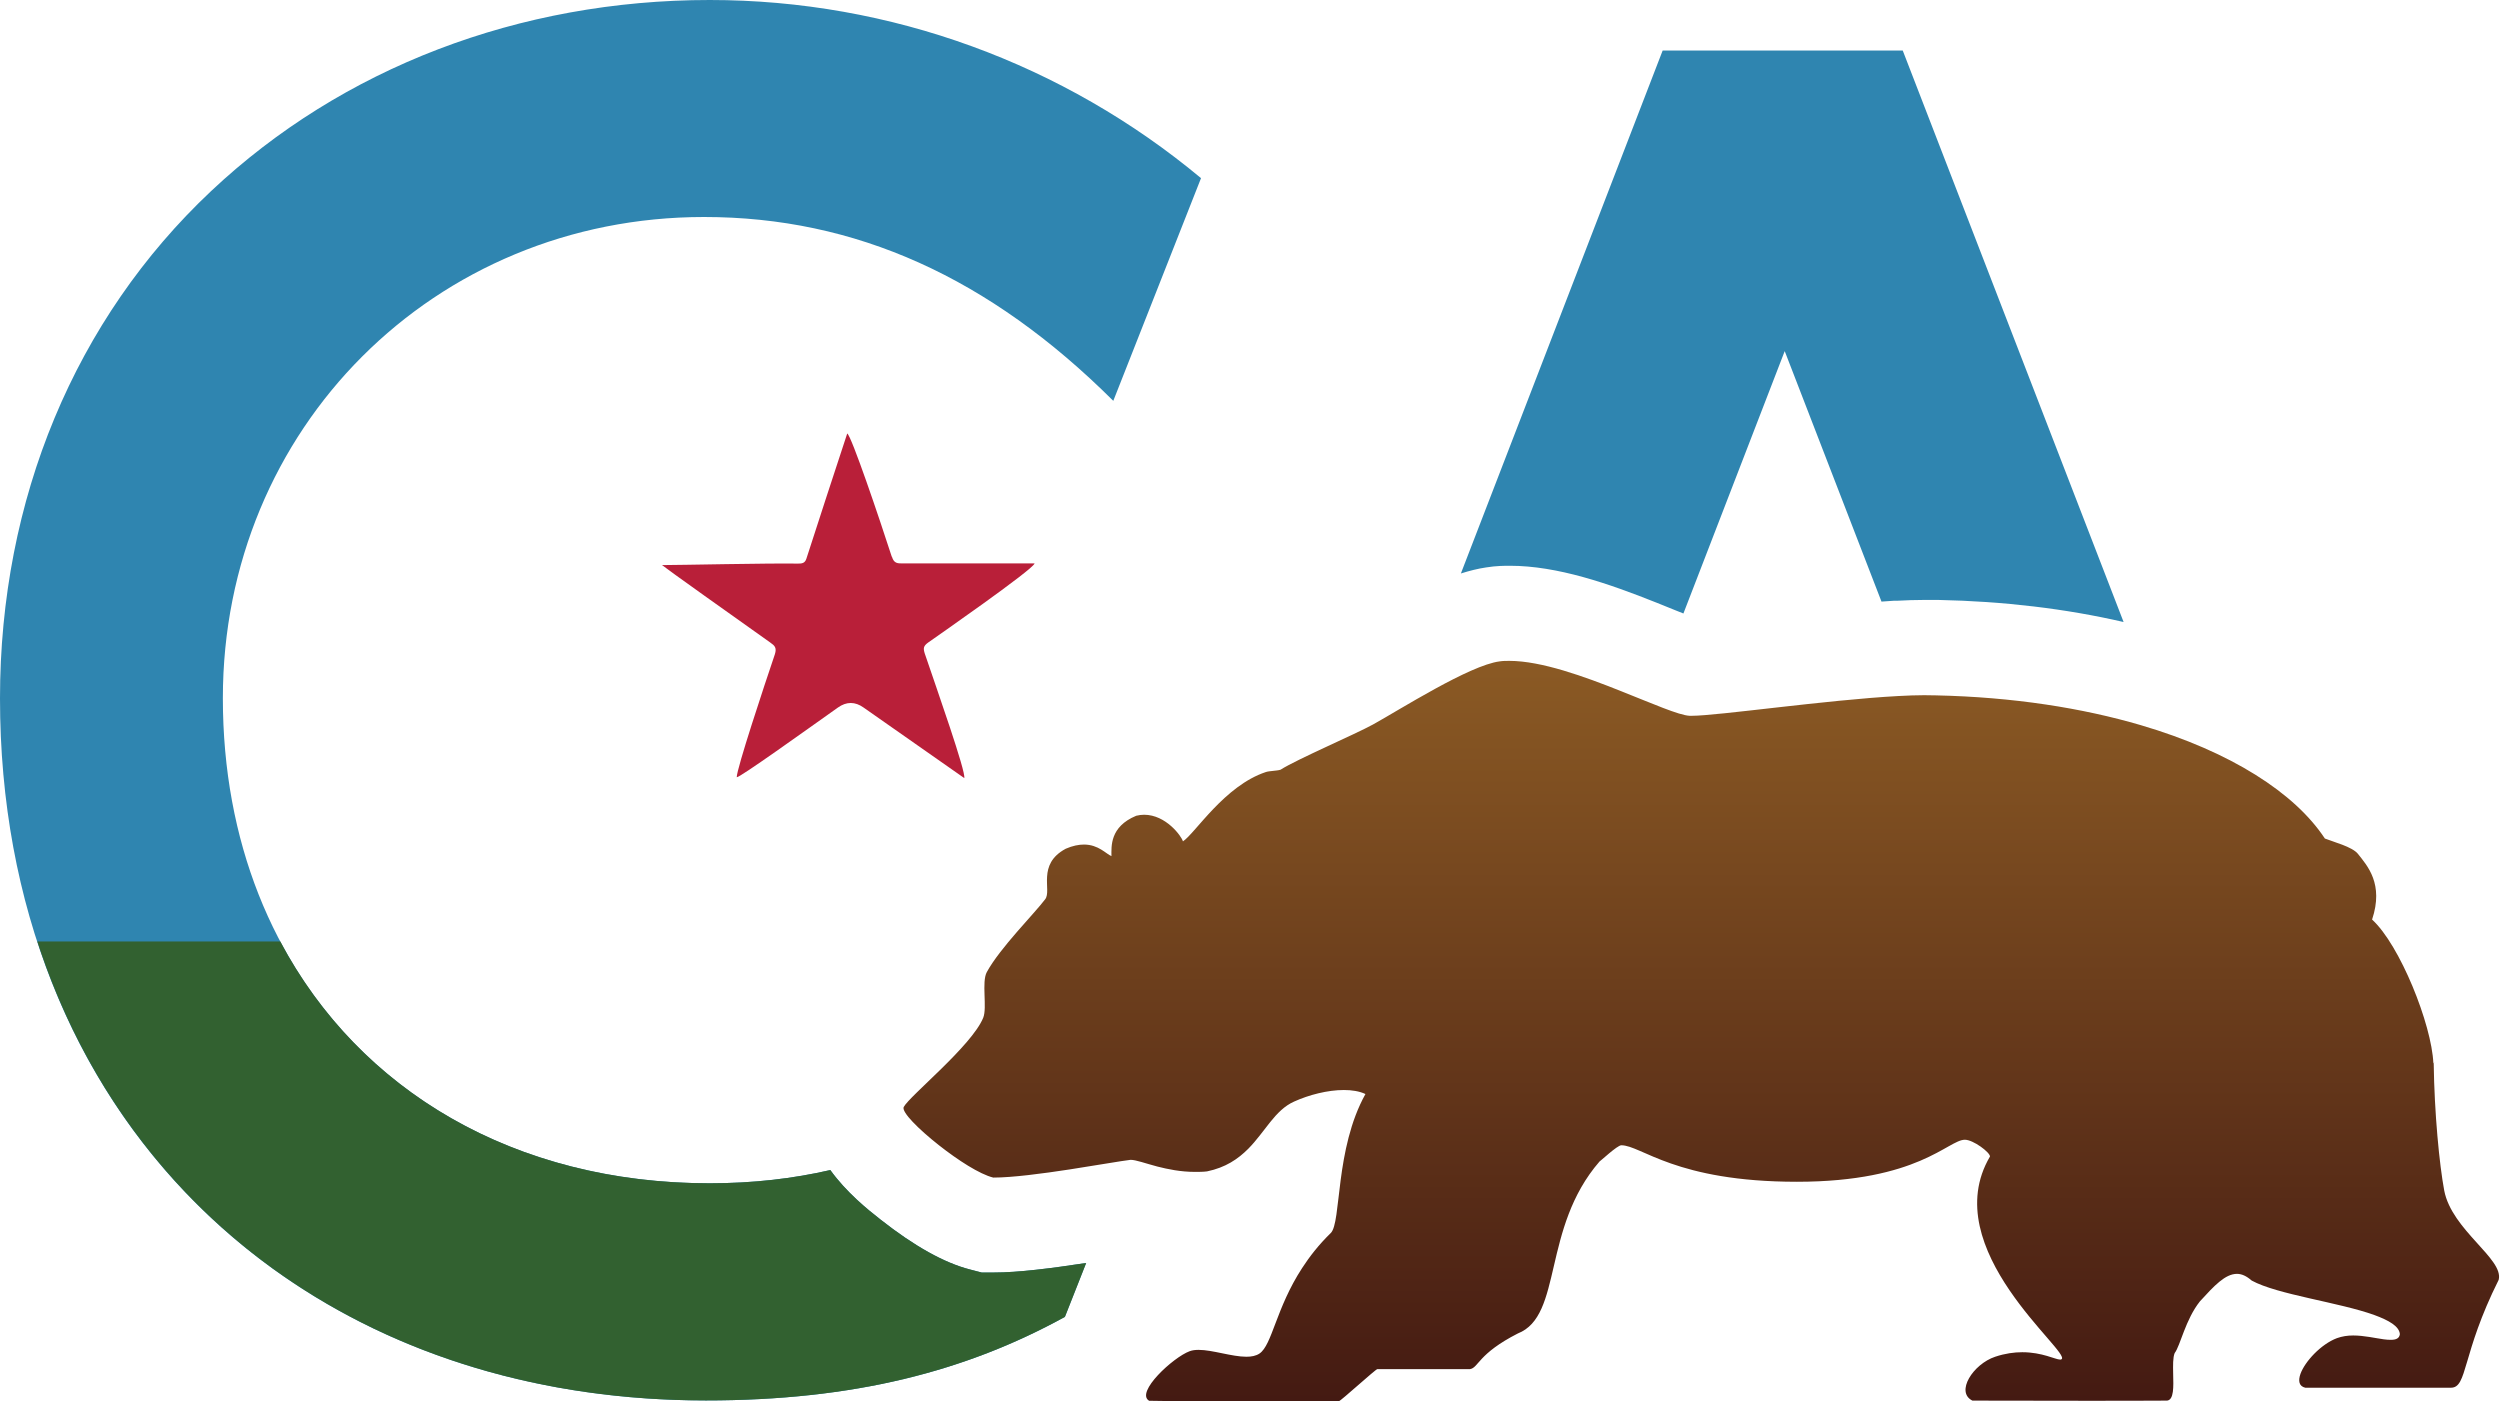
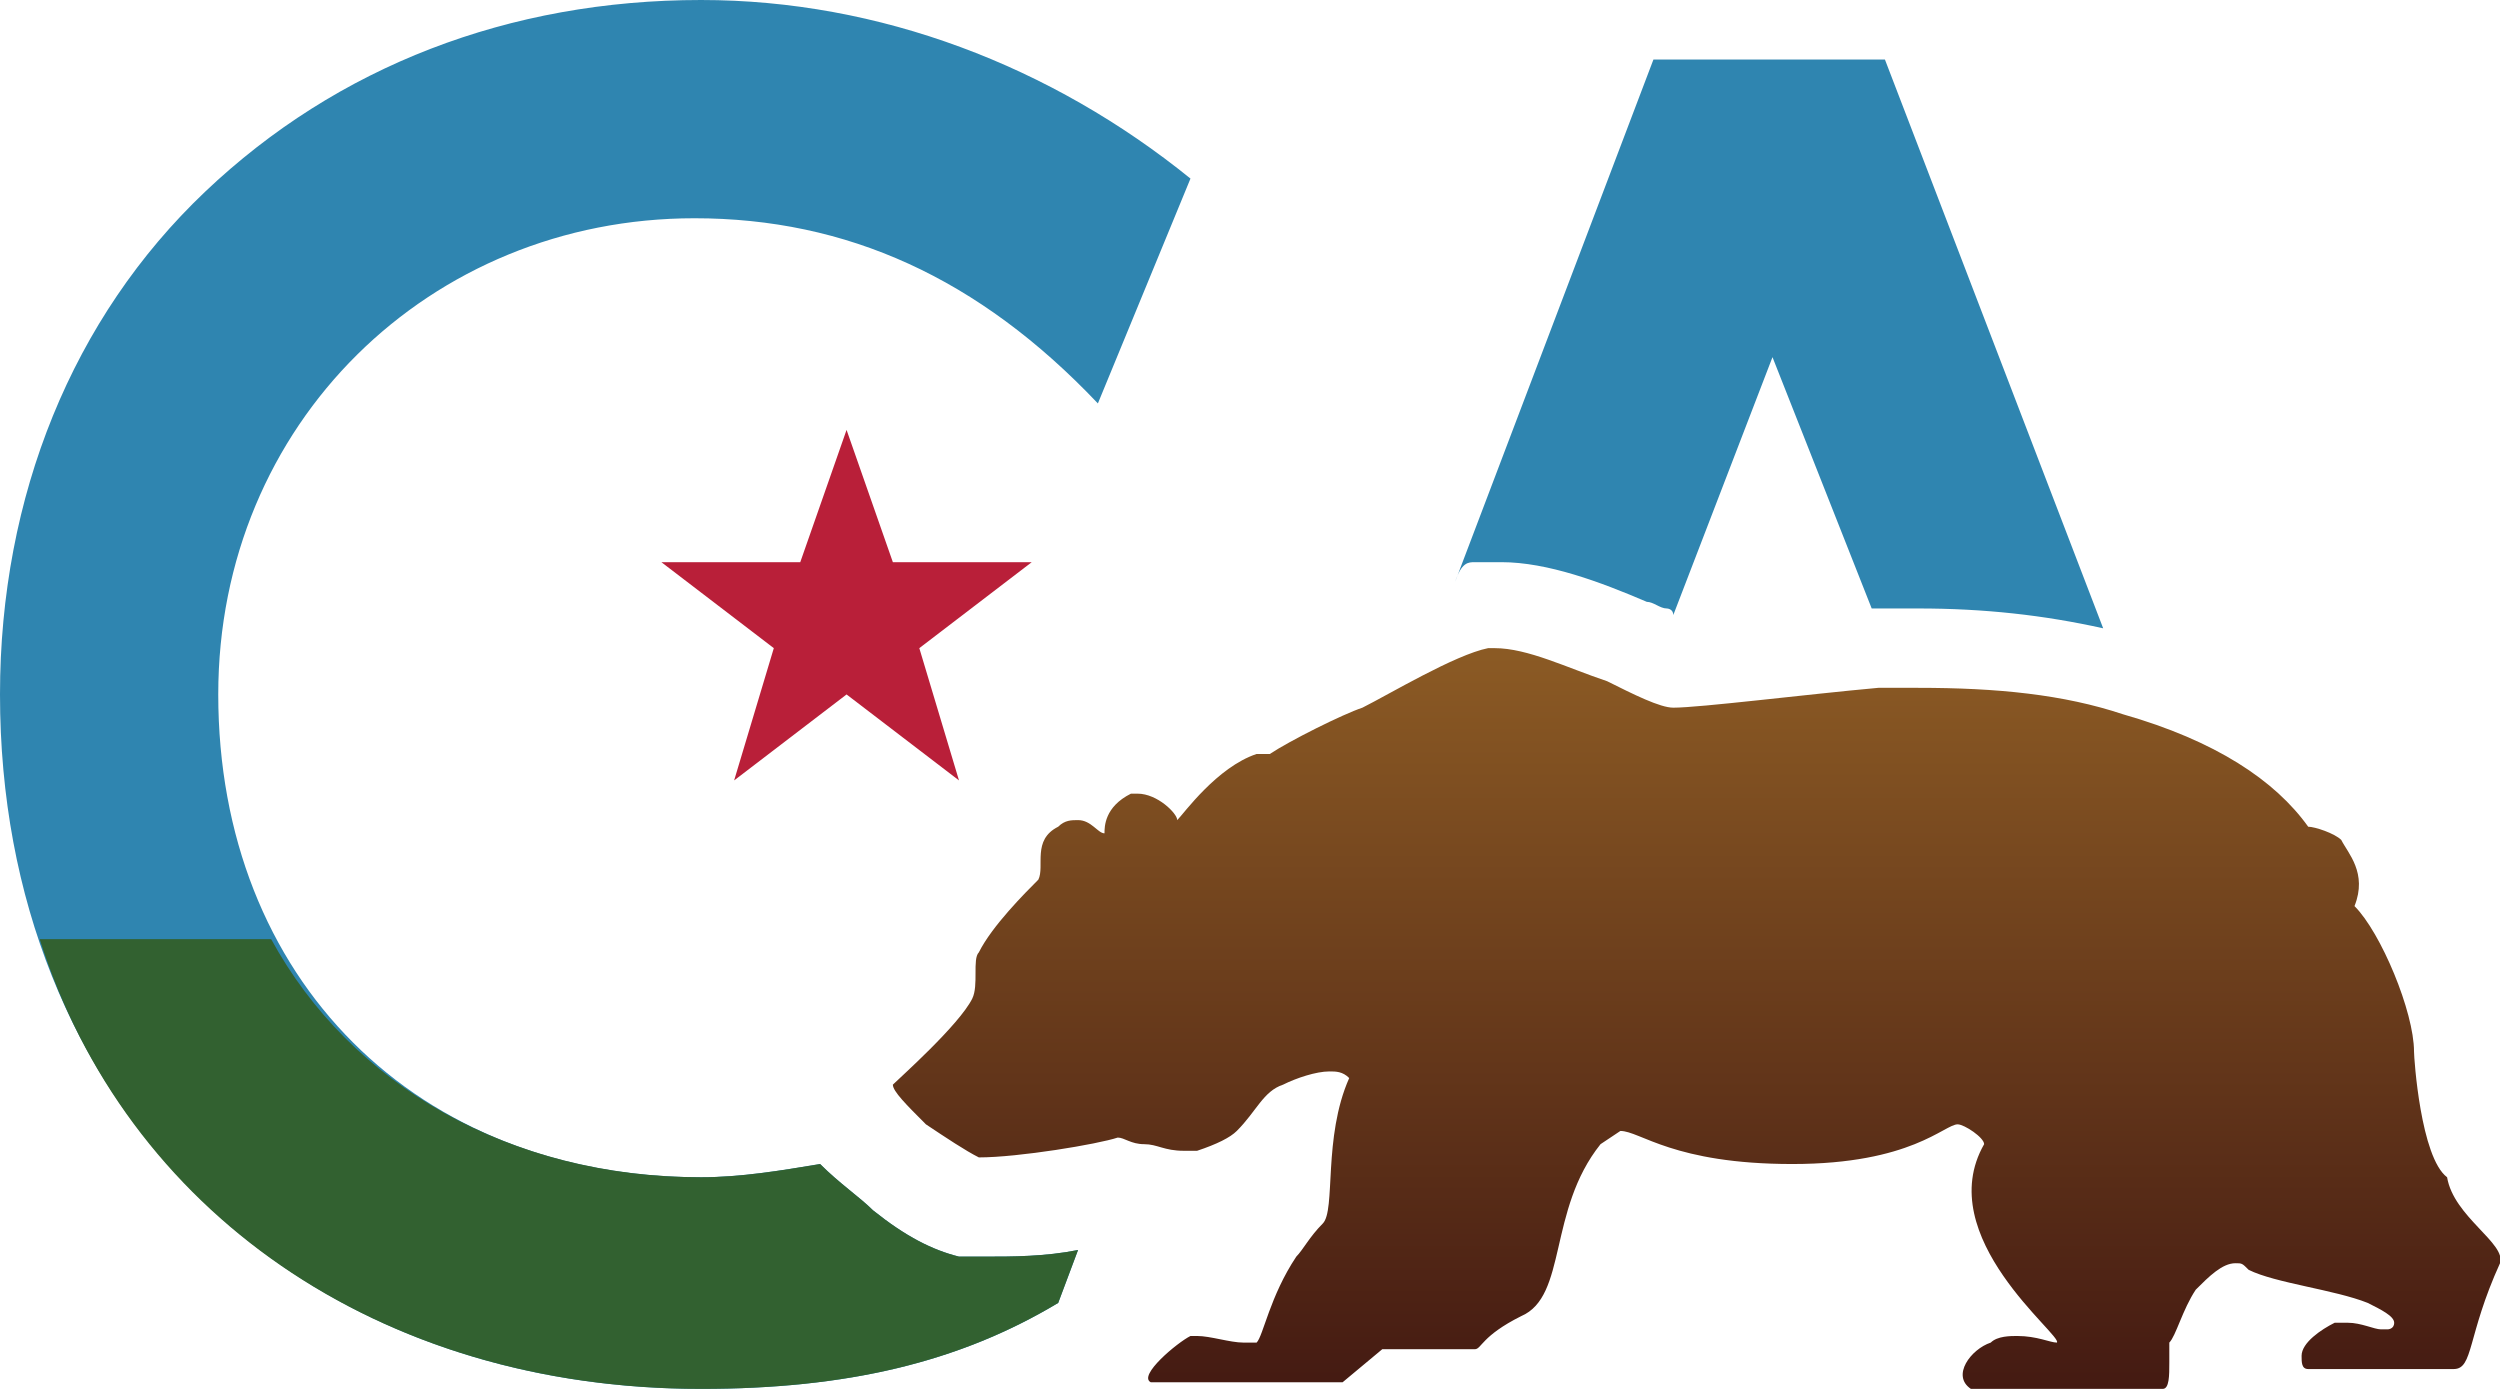
- <svg xmlns="http://www.w3.org/2000/svg" id="Layer_1" data-name="Layer 1" viewBox="0 0 149.31 83.66">
-   <defs>
-     <style>
-       .cls-1 {
-         fill: url(#linear-gradient);
-       }
- 
-       .cls-1, .cls-2, .cls-3, .cls-4 {
-         stroke-width: 0px;
-       }
- 
-       .cls-2 {
-         fill: #b91f39;
-       }
- 
-       .cls-3 {
-         fill: #2f85b0;
-       }
- 
-       .cls-4 {
-         fill: #326130;
-       }
-     </style>
-     <linearGradient id="linear-gradient" x1="101.65" y1="39.47" x2="101.65" y2="83.66" gradientUnits="userSpaceOnUse">
-       <stop offset="0" stop-color="#8b5a24" />
-       <stop offset="1" stop-color="#441a12" />
-     </linearGradient>
-   </defs>
-   <g id="Logo">
-     <path class="cls-3" d="M88.75,33.89c.61-.1,1.12-.1,1.43-.1,2.83,0,5.89,1.06,8.77,2.21.38.15.74.3,1.09.44.16.06.33.13.5.2l6.05-15.67,5.78,14.96c.24-.02.49-.03.72-.05h.04s.04,0,.04,0h.11c.55-.03,1.12-.05,1.67-.05.17,0,.34,0,.51,0,.06,0,.12,0,.18,0h.11c3.91.08,7.62.52,11.08,1.32L113.64,3.02h-14.34l-12.05,31.23c.51-.16,1.02-.29,1.5-.36Z" />
-     <path class="cls-2" d="M55.44,38.37c.34-.24,6.27-4.36,6.35-4.72h-7.88c-.31,0-.52,0-.64-.4h-.01c-.73-2.26-2.41-7.23-2.66-7.36-.82,2.5-1.64,4.99-2.44,7.48-.09.28-.28.29-.51.29-1.78-.03-7.09.09-8.11.09.18.16,4.41,3.17,6.47,4.63.26.18.39.31.27.69-.66,1.95-2.28,6.84-2.28,7.35.15.05,4.12-2.8,6.04-4.16q.77-.55,1.54,0c.06.04,4.05,2.84,6.01,4.21.11-.36-1.61-5.23-2.36-7.44-.1-.32-.08-.45.21-.66Z" />
-     <path class="cls-1" d="M145.41,63.47l-.08.03c-.1-2.32-2-7.07-3.66-8.58.71-2.13-.28-3.21-.85-3.93-.34-.42-1.47-.71-1.97-.91-1.79-2.72-5.62-5.19-10.99-6.77-3.48-1.02-7.6-1.68-12.25-1.78-.21,0-.44-.01-.69-.01-.47,0-.99.02-1.55.05-4.26.23-10.8,1.18-12.33,1.18h-.13c-.64-.03-2.22-.73-4.09-1.47-2.2-.88-4.77-1.81-6.67-1.81-.2,0-.4,0-.58.03-1.79.22-6.01,2.91-7.57,3.77-1.07.59-4.53,2.07-5.52,2.7-.21.07-.68.07-.88.14-2.47.82-4.21,3.65-4.95,4.14-.08-.3-1.01-1.59-2.32-1.59-.15,0-.31.02-.47.06-1.59.66-1.48,1.84-1.48,2.41-.31-.12-.77-.69-1.64-.69-.31,0-.68.07-1.09.25-1.75.94-.81,2.49-1.23,3.02-.63.84-2.7,2.91-3.48,4.34-.33.59.03,2.13-.22,2.74-.69,1.68-4.4,4.66-4.75,5.33-.12.31.88,1.31,2.11,2.28,1.13.89,2.43,1.73,3.24,1.93,2.27,0,7.14-.94,8.2-1.06h.01c.31,0,.87.21,1.59.4.63.16,1.39.32,2.25.32.23,0,.48,0,.72-.03,1.11-.23,1.85-.74,2.46-1.35,1.01-1.02,1.59-2.31,2.74-2.82.88-.4,2-.69,2.97-.69.48,0,.93.07,1.29.24-1.83,3.28-1.43,7.67-2.07,8.3-.71.69-1.27,1.41-1.71,2.09-1.57,2.41-1.79,4.6-2.55,5.11-.21.14-.48.19-.78.19-.86,0-2.03-.41-2.85-.41-.2,0-.38.02-.54.08-.98.36-3.26,2.46-2.42,2.96.26.02,4,.02,7.93.02h3.41c.1,0,2.19-1.91,2.29-1.91h5.53c.52-.08.47-.91,2.86-2.13,2.7-1.06,1.42-6.28,4.88-10.27.03,0,1.06-.97,1.3-.97,1.2,0,3.22,2.18,10.49,2.18s9.03-2.51,10.03-2.51c.5,0,1.5.75,1.5,1-3.25,5.52,4.92,11.72,4.27,12.11-.02.02-.05.02-.08.02-.28,0-1.07-.44-2.26-.44-.48,0-1.02.07-1.62.27-1.32.44-2.39,2.11-1.36,2.62.27,0,3.52.01,6.75.01,1.8,0,3.6,0,4.88-.01.41-.05.38-.83.36-1.59-.01-.5-.02-.99.09-1.25.34-.44.64-2,1.51-3.09.85-.93,1.51-1.64,2.21-1.64.29,0,.57.13.88.4,1.53.84,5.23,1.3,7.33,2.06.87.32,1.48.67,1.52,1.14-.03.26-.24.34-.54.34-.13,0-.27-.01-.42-.03-.51-.07-1.18-.23-1.83-.23-.34,0-.66.05-.97.16-.95.36-1.91,1.39-2.18,2.14-.14.41-.09.73.29.82h8.7c1,0,.63-2,2.85-6.44.33-1.25-2.79-2.96-3.25-5.33-.29-1.55-.59-4.63-.63-7.63Z" />
-     <g>
-       <path class="cls-3" d="M42.16,83.64c8.86,0,15.54-1.75,21.44-4.99l1.27-3.22c-2.1.32-4.04.57-5.53.57h-.71l-.69-.18c-1.53-.39-3.33-1.39-5.36-2.99-.78-.61-2.03-1.62-2.99-2.95-2.22.51-4.6.79-7.2.79-17.12,0-29.08-11.91-29.08-28.97,0-16.11,12.62-28.74,28.74-28.74,9.03,0,17.03,3.6,24.44,10.98l5.24-13.3C63.54,3.82,53.19,0,42.39,0c-11.38,0-21.96,4.05-29.78,11.41C4.48,19.06,0,29.82,0,41.71c0,24.69,17.34,41.93,42.16,41.93Z" />
-       <path class="cls-4" d="M42.16,83.64c8.86,0,15.54-1.75,21.44-4.99l1.27-3.22c-2.1.32-4.04.57-5.53.57h-.71l-.69-.18c-1.53-.39-3.33-1.39-5.36-2.99-.78-.61-2.03-1.62-2.99-2.95-2.22.51-4.6.79-7.2.79-11.66,0-20.92-5.53-25.65-14.44H2.23c5.42,16.66,20.34,27.41,39.93,27.41Z" />
-     </g>
-   </g>
+ <svg xmlns="http://www.w3.org/2000/svg" viewBox="0 15 378 210">
+   <path fill="#B91F39" d="M135 100l-7 -20l-7 20h-21l17 13l-6 20l17 -13l17 13l-6 -20l17 -13h-21Z" />
+   <path fill="#2F85B0" d="M223 100c2 0 3 0 4 0c7 0 15 3 22 6c1 0 2 1 3 1c0 0 1 0 1 1l15-39l15 38c1 0 1 0 2 0c1 0 3 0 4 0c0 0 1 0 1 0c10 0 19 1 28 3l-33-86H250l-30 79C221 100 222 100 223 100z" />
+   <path fill="#2F85B0" d="M106 225c22 0 39-4 54-13l3-8c-5 1-10 1-14 1h-2l-2 0c-4-1-8-3-13-7c-2-2-5-4-8-7c-6 1-12 2-18 2c-43 0-73-30-73-73c0-41 32-72 72-72c23 0 43 9 61 28L180 42c-21-17-47-27-74-27c-29 0-55 10-75 29C11 63 0 90 0 120C0 182 44 225 106 225z" />
+   <path fill="#326130" d="M106 225c22 0 39-4 54-13l3-8c-5 1-10 1-14 1h-2l-2 0c-4-1-8-3-13-7c-2-2-5-4-8-7c-6 1-12 2-18 2c-29 0-53-14-65-36H6C19 198 57 225 106 225z" />
+   <linearGradient id="grad1" gradientUnits="userSpaceOnUse" x1="256" y1="149" x2="256" y2="38" gradientTransform="matrix(1 0 0 -1 0 263)">
+     <stop offset="0" stop-color="#8B5A24" />
+     <stop offset="1" stop-color="#441A12" />
+   </linearGradient>
+   <path fill="url(#grad1)" d="M365 174c0-6-5-18-9-22c2-5-1-8-2-10c-1-1-4-2-5-2c-5-7-14-13-28-17c-9-3-19-4-31-4c-1 0-1 0-2 0c-1 0-2 0-4 0c-11 1-27 3-31 3c-2 0-6-2-10-4c-6-2-12-5-17-5c-1 0-1 0-1 0c-5 1-15 7-19 9c-3 1-11 5-14 7c-1 0-2 0-2 0c-6 2-11 9-12 10c0-1-3-4-6-4c0 0-1 0-1 0c-4 2-4 5-4 6c-1 0-2-2-4-2c-1 0-2 0-3 1c-4 2-2 6-3 8c-2 2-7 7-9 11c-1 1 0 5-1 7c-2 4-11 12-12 13c0 1 2 3 5 6c3 2 6 4 8 5c6 0 18-2 21-3c1 0 2 1 4 1c2 0 3 1 6 1c1 0 1 0 2 0c3-1 5-2 6-3c3-3 4-6 7-7c2-1 5-2 7-2c1 0 2 0 3 1C200 187 202 198 200 200c-2 2-3 4-4 5c-4 6-5 12-6 13c-1 0-1 0-2 0c-2 0-5-1-7-1c-1 0-1 0-1 0c-2 1-8 6-6 7c1 0 10 0 20 0h9c0 0 6-5 6-5h14c1 0 1-2 7-5c7-3 4-16 12-26c0 0 3-2 3-2c3 0 8 5 26 5c18 0 23-6 25-6c1 0 4 2 4 3c-8 14 12 29 11 30c-1 0-3-1-6-1c-1 0-3 0-4 1c-3 1-6 5-3 7c1 0 9 0 17 0c5 0 9 0 12 0c1 0 1-2 1-4c0-1 0-2 0-3c1-1 2-5 4-8c2-2 4-4 6-4c1 0 1 0 2 1c4 2 13 3 18 5c2 1 4 2 4 3c0 1-1 1-1 1c0 0-1 0-1 0c-1 0-3-1-5-1c-1 0-2 0-2 0c-2 1-5 3-5 5c0 1 0 2 1 2h22c3 0 2-5 7-16c1-3-7-7-8-13C366 190 365 175 365 174z" />
</svg>
